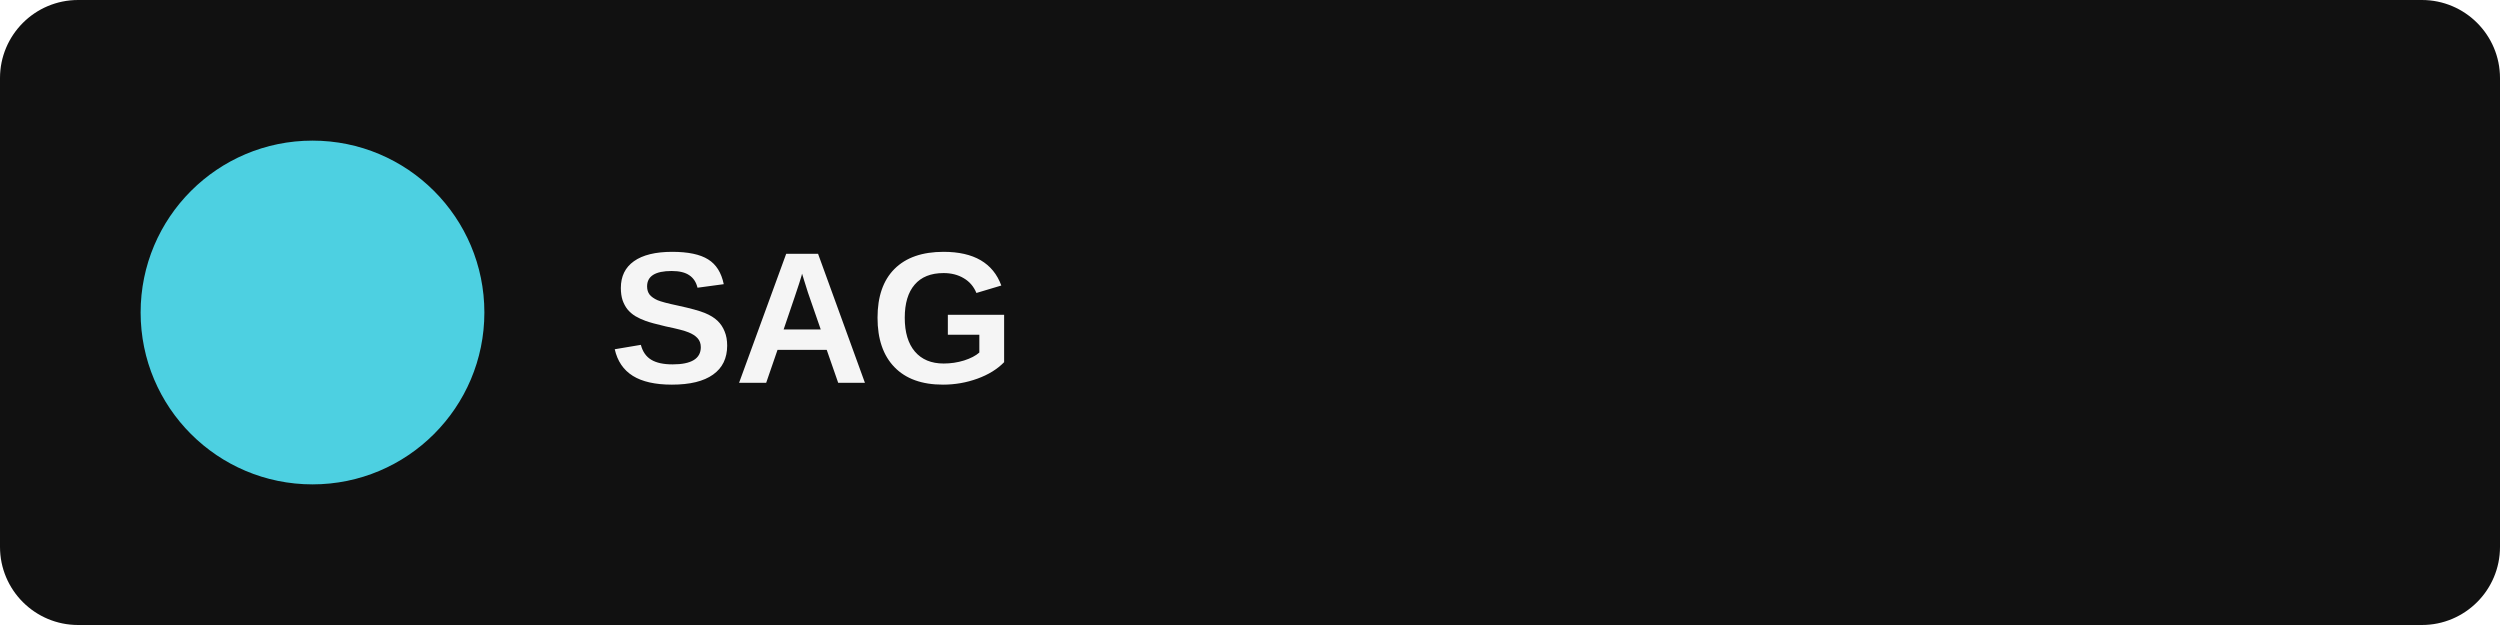
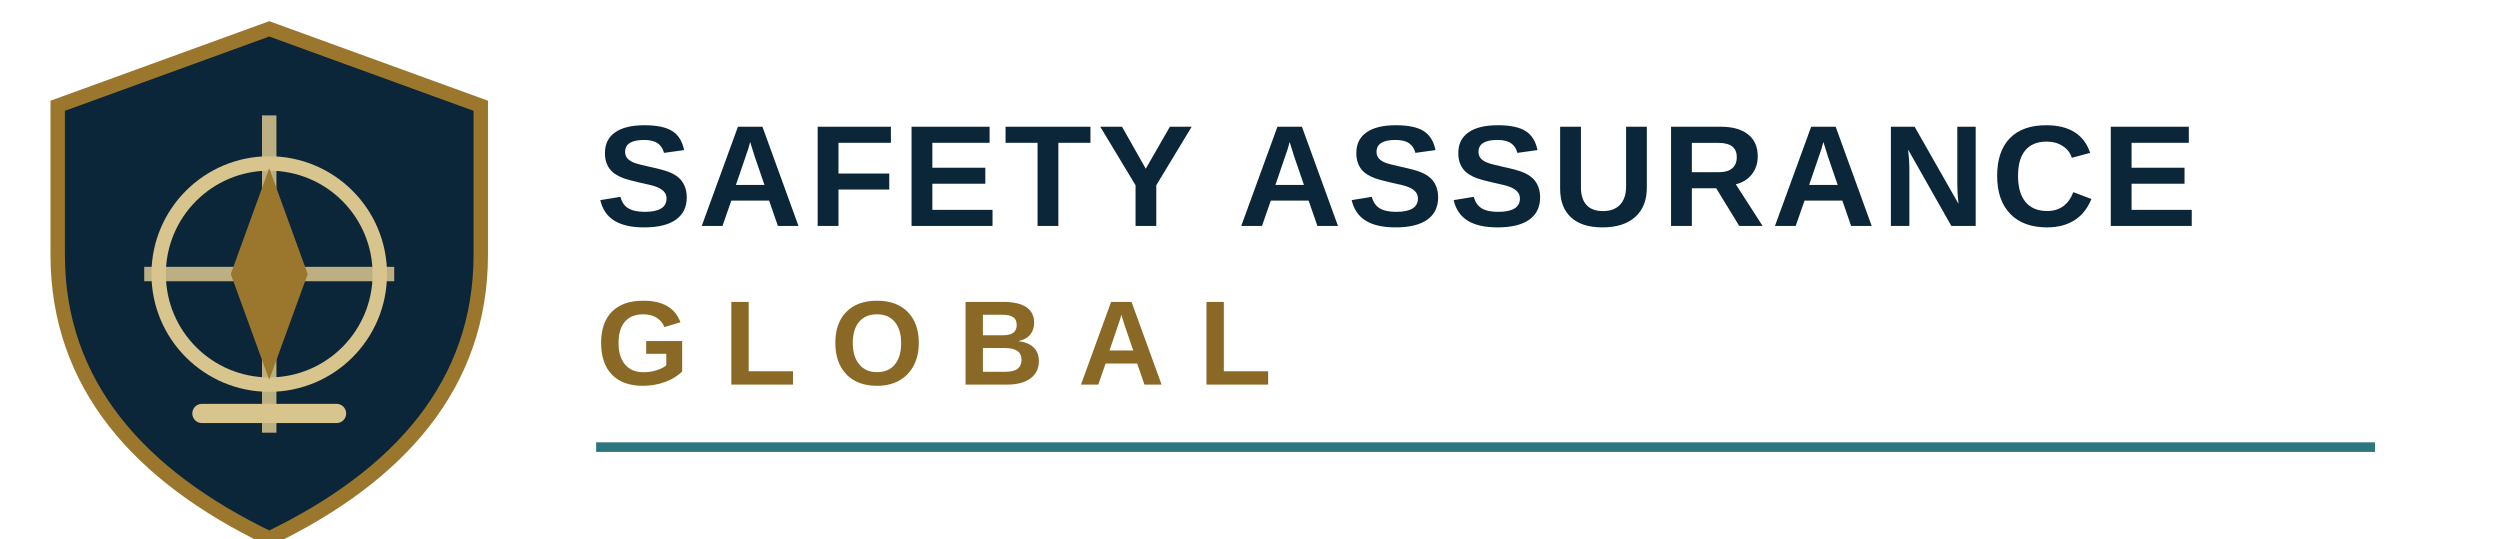
- <svg xmlns="http://www.w3.org/2000/svg" width="320" height="80" viewBox="0 0 320 80" role="img" aria-label="Safety Assurance Global dark logo">
-   <rect width="320" height="80" fill="#111111" rx="10" />
-   <circle cx="40" cy="40" r="22" fill="#4DD0E1" />
-   <text x="78" y="49" fill="#F5F5F5" font-size="24" font-family="Arial, sans-serif" font-weight="700">SAG</text>
+ <svg xmlns="http://www.w3.org/2000/svg" width="520" height="112" viewBox="0 0 520 112" role="img" aria-labelledby="title desc">
+   <g transform="translate(4 4)">
+     <path d="M52 2 96 18v31c0 27-17 46-44 59C25 95 8 76 8 49V18L52 2Z" fill="#0B2638" stroke="#9A772D" stroke-width="3" />
+     <path d="M52 20v66M26 53h52" stroke="#D8C58D" stroke-width="3" opacity=".86" />
+     <circle cx="52" cy="53" r="23" fill="none" stroke="#D8C58D" stroke-width="3" />
+     <path d="m52 31 8 22-8 22-8-22 8-22Z" fill="#9A772D" />
+     <path d="M38 82h28" stroke="#D8C58D" stroke-width="4" stroke-linecap="round" />
+   </g>
+   <g font-family="Arial, Helvetica, sans-serif">
+     <text x="124" y="47" fill="#0B2638" font-size="30" font-weight="800" letter-spacing="1.2">SAFETY ASSURANCE</text>
+     <text x="124" y="80" fill="#8A6826" font-size="25" font-weight="700" letter-spacing="7">GLOBAL</text>
+     <path d="M124 93h370" stroke="#2D7680" stroke-width="2" />
+   </g>
</svg>
